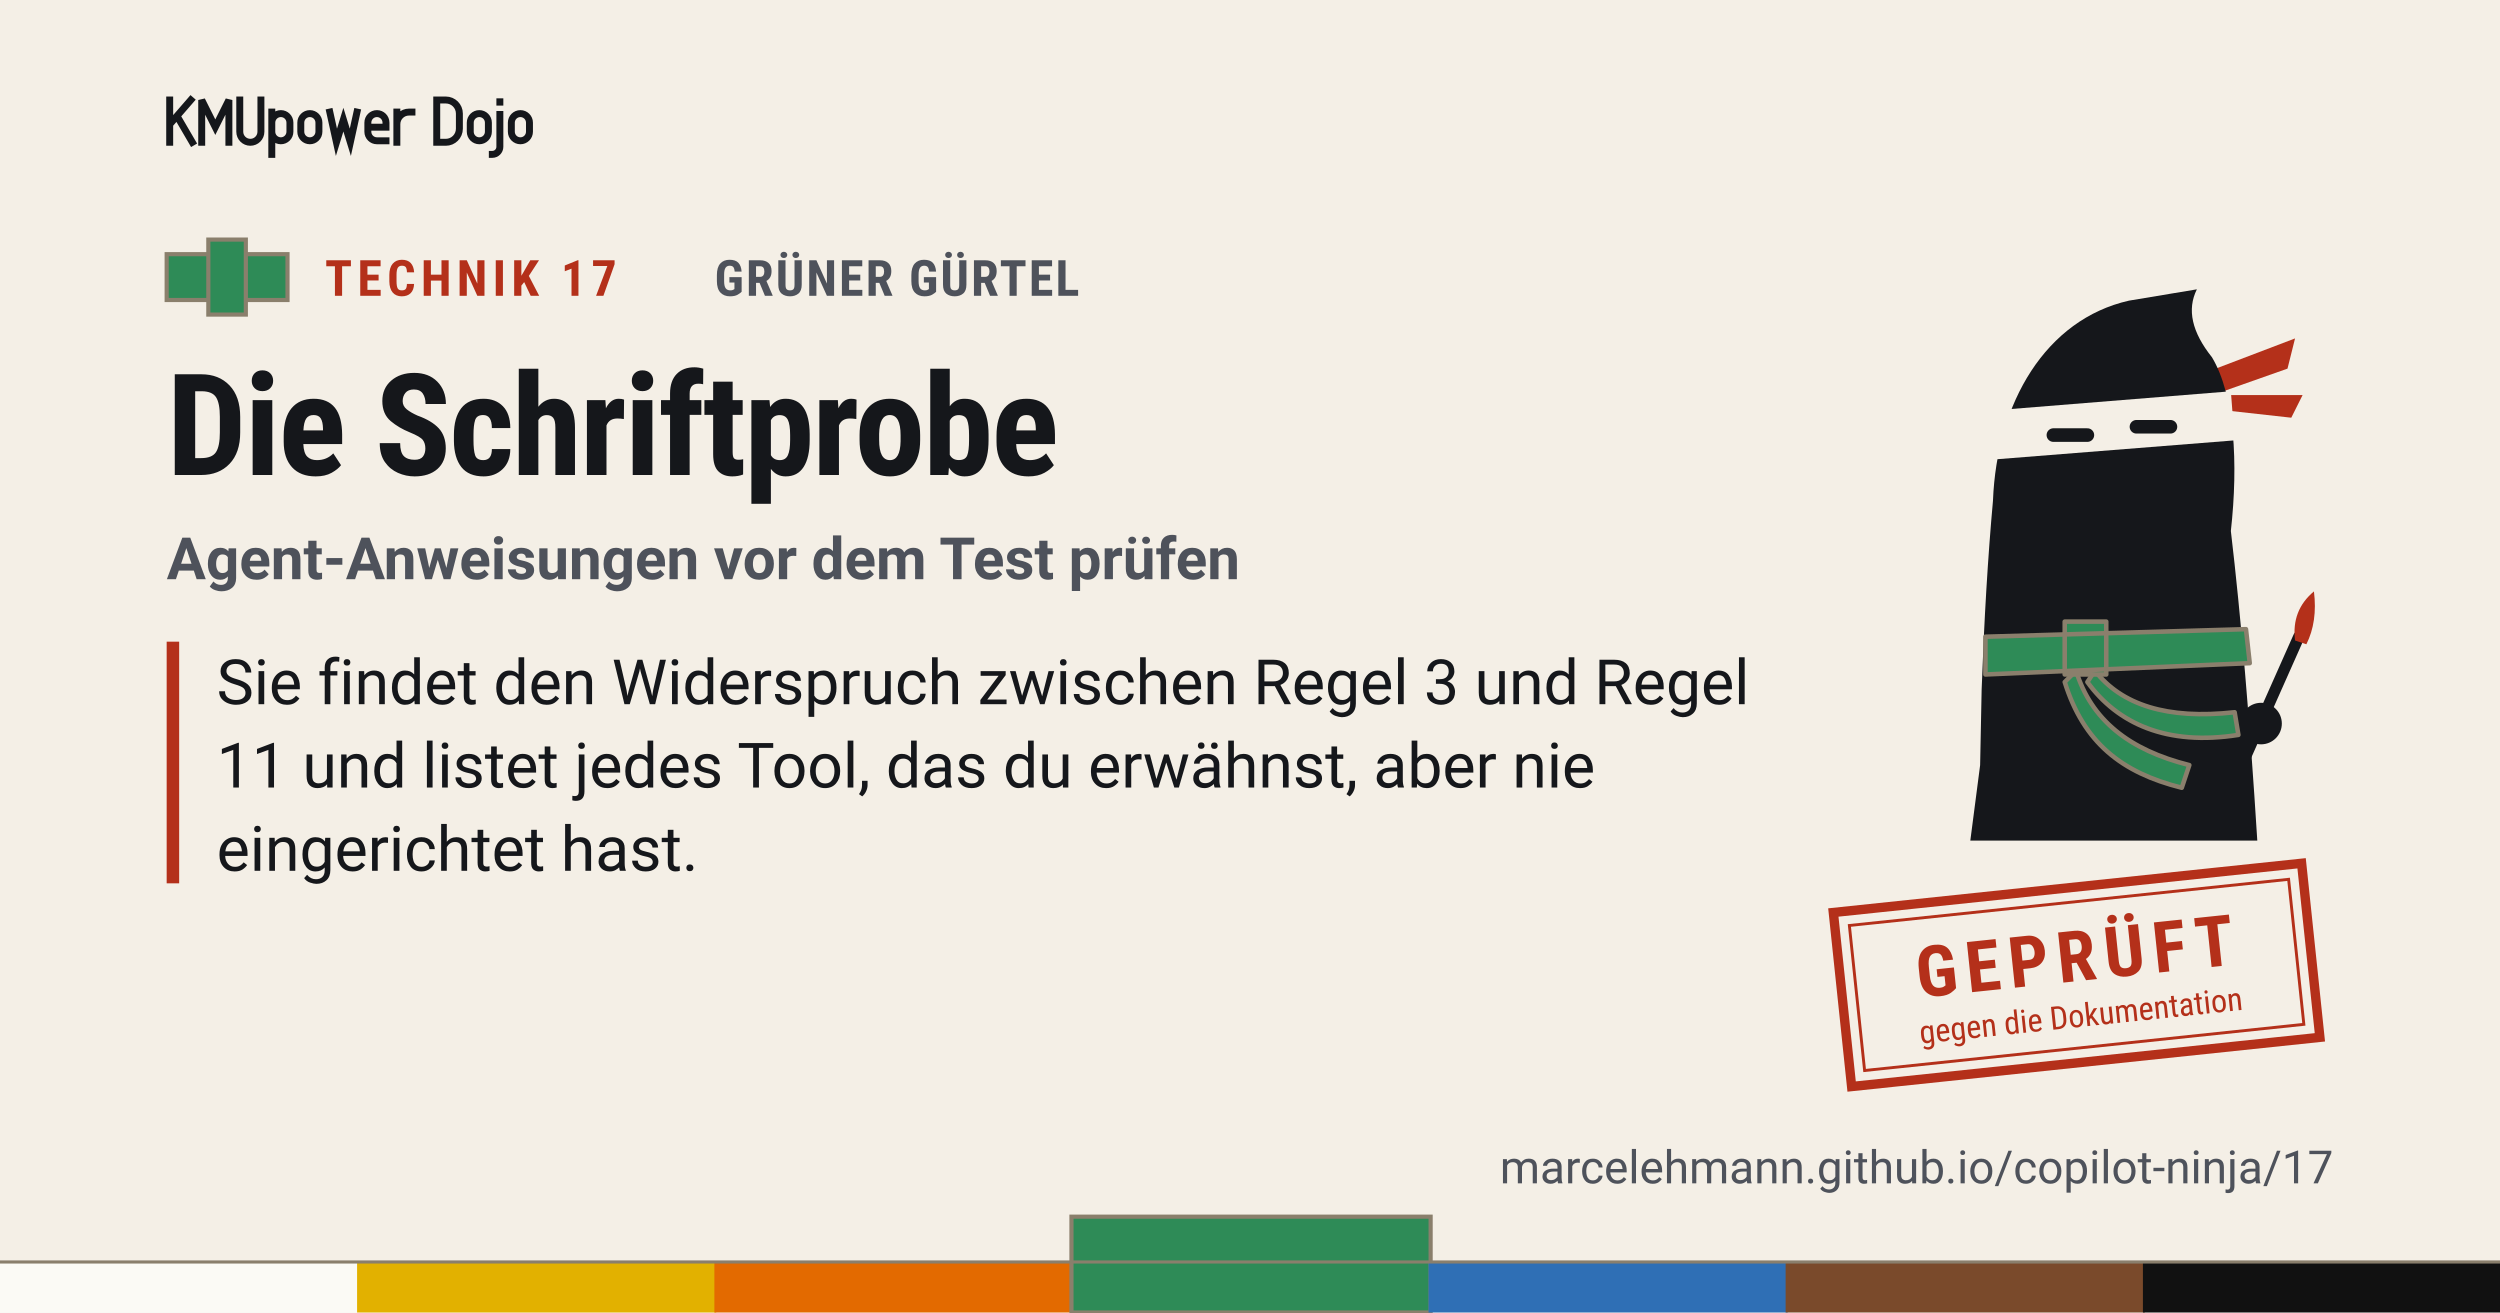
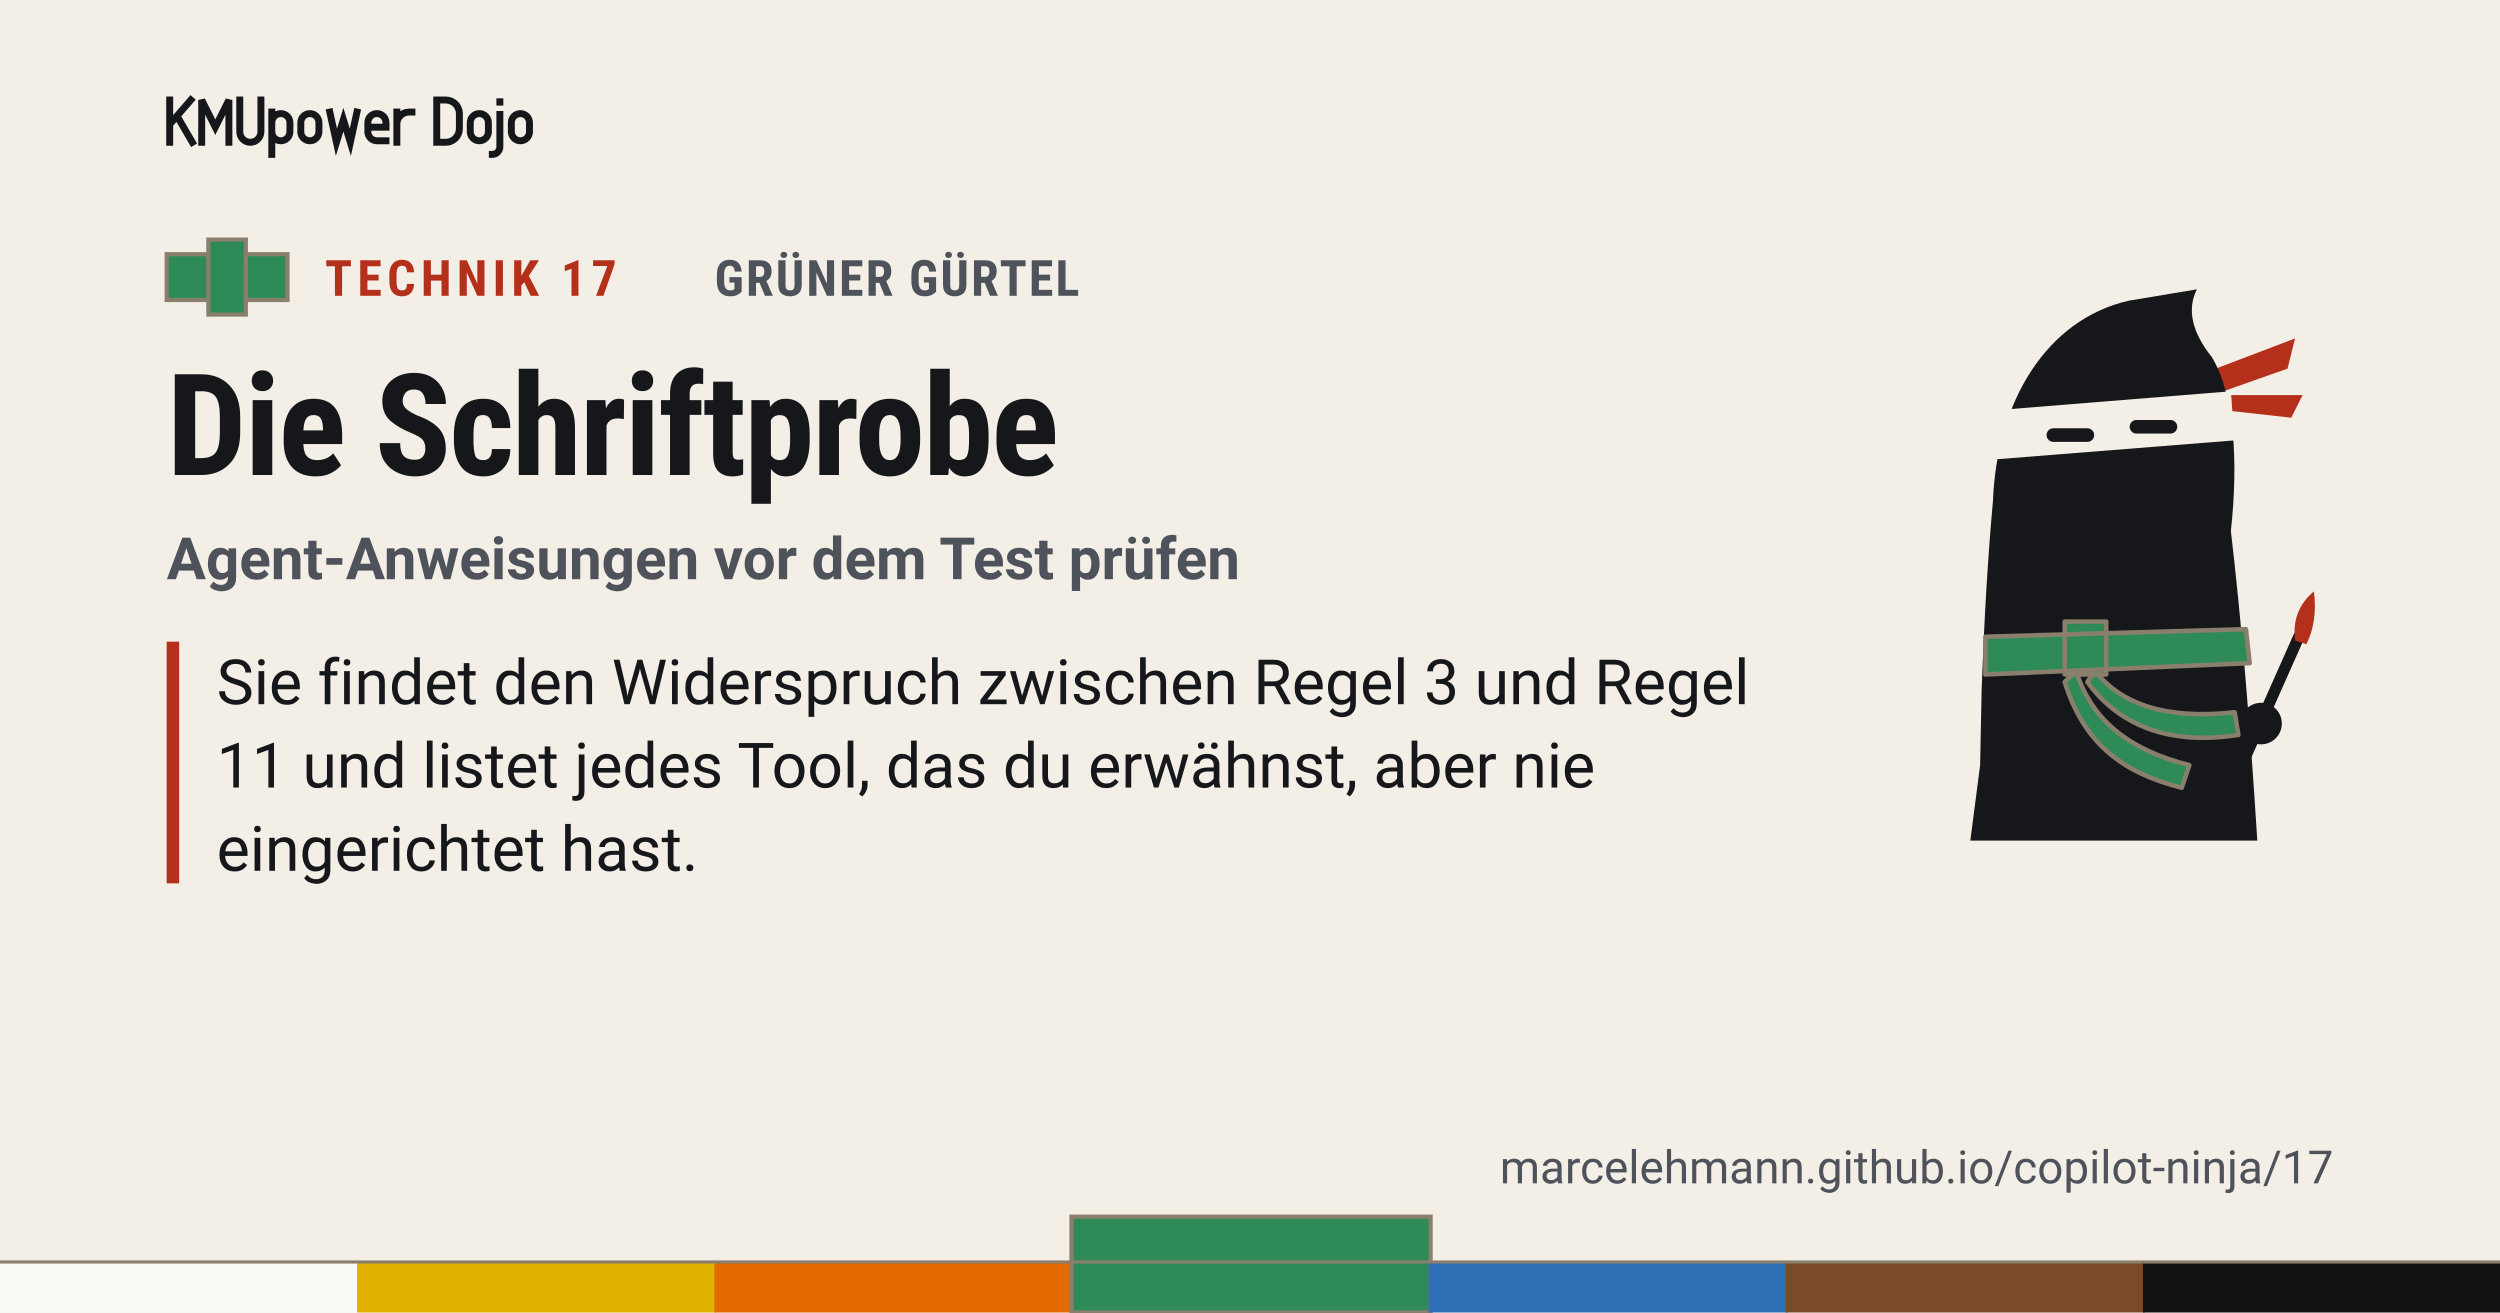
<svg xmlns="http://www.w3.org/2000/svg" width="1200" height="630" viewBox="0 0 1200 630" role="img" aria-label="Technik 17: Die Schriftprobe. Sie findet den Widerspruch zwischen Regel 3 und Regel 11 und listet jedes Tool, das du erwähnst, aber nie eingerichtet hast.">
  <rect width="1200" height="630" fill="#F4EFE6" />
  <g transform="translate(80 48) scale(1.45)" fill="none" stroke="#15171B" stroke-width="2.3" stroke-linecap="square">
    <path d="M1 0V14M8 0L1.5 7.5M3.6 5.6L8.5 14M11.6 14V0L16.1 9L20.6 0V14M24.2 0V10.5A3.5 3.5 0 0 0 31.2 10.5V0M34.8 18V4M34.8 7.5A3 3 0 0 1 40.8 7.5V10.5A3 3 0 0 1 34.8 10.5M44.4 7.5A3 3 0 0 1 50.4 7.5V10.5A3 3 0 0 1 44.4 10.5ZM54 4L56.2 14L58.5 6.5L60.8 14L63 4M66.8 9H72.6V7.5A3 3 0 0 0 66.6 7.5V10.5A3 3 0 0 0 69.6 13.5H72.6M76.2 14V4M76.2 8A4 4 0 0 1 80.2 4H81.2M89.4 0H92.4A4.5 4.5 0 0 1 96.9 4.5V9.5A4.5 4.5 0 0 1 92.4 14H89.4ZM100.5 7.5A3 3 0 0 1 106.5 7.5V10.5A3 3 0 0 1 100.5 10.5ZM110.3 4.8V15.5A2.5 2.5 0 0 1 107.8 18M110.3 0.6V0.7M114.1 7.5A3 3 0 0 1 120.1 7.5V10.5A3 3 0 0 1 114.1 10.5Z" />
  </g>
  <rect x="80" y="122" width="58" height="22" fill="#2E8B57" stroke="#8A7F6C" stroke-width="2" />
  <rect x="100" y="115" width="18" height="36" fill="#2E8B57" stroke="#8A7F6C" stroke-width="2" />
  <text x="156" y="142" font-family="Bahnschrift, 'Avenir Next Condensed', 'Roboto Condensed', 'Arial Narrow', sans-serif" font-weight="700" font-size="24" letter-spacing="2.5" fill="#B4301A">TECHNIK 17</text>
  <text x="343" y="142" font-family="Bahnschrift, 'Avenir Next Condensed', 'Roboto Condensed', 'Arial Narrow', sans-serif" font-weight="600" font-size="24" letter-spacing="1" fill="#4E525B">GRÜNER GÜRTEL</text>
  <text x="80" y="228" font-size="68" font-family="Bahnschrift, 'Avenir Next Condensed', 'Roboto Condensed', 'Arial Narrow', sans-serif" font-weight="700" fill="#15171B" letter-spacing="-1">Die Schriftprobe</text>
  <text x="80" y="278" font-size="28" font-family="'Segoe UI', system-ui, -apple-system, Roboto, Arial, sans-serif" font-weight="600" fill="#4E525B">Agent-Anweisungen vor dem Test prüfen</text>
  <rect x="80" y="308" width="6" height="116" fill="#B4301A" />
  <text x="104" y="338" font-size="30" font-family="'Segoe UI', system-ui, -apple-system, Roboto, Arial, sans-serif" fill="#15171B">Sie findet den Widerspruch zwischen Regel 3 und Regel</text>
  <text x="104" y="378" font-size="30" font-family="'Segoe UI', system-ui, -apple-system, Roboto, Arial, sans-serif" fill="#15171B">11 und listet jedes Tool, das du erwähnst, aber nie</text>
  <text x="104" y="418" font-size="30" font-family="'Segoe UI', system-ui, -apple-system, Roboto, Arial, sans-serif" fill="#15171B">eingerichtet hast.</text>
  <svg x="902" y="128" width="218" height="290" viewBox="0 0 120 160">
    <style>.t-koerper{fill:#15171B}.t-gesicht{fill:#F4EFE6}.t-augen{fill:none;stroke:#15171B;stroke-width:3.6;stroke-linecap:round}.t-band,.t-pinsel-spitze{fill:#B4301A}.t-guertel,.t-guertel-enden{fill:#2E8B57;stroke:#8A7F6C;stroke-width:1.2;stroke-linejoin:round}.t-pinsel-stiel{fill:none;stroke:#15171B;stroke-width:3;stroke-linecap:round}.t-hand{fill:#15171B}.t-rolle,.t-strich{display:none}</style>
    <g class="t-figur">
      <path class="t-band" d="M89 27l21-8-2 8-17 6zM90 34h22l-3 6-18-2z" />
      <path class="t-koerper" d="M24 152l2.6-20 .4-20q1-28 3-50c1-26 14-48 36-53l18-3q-4 8 4 18c6 10 7 28 5 46q4 34 7 82z" />
      <path class="t-gesicht" d="M31 38l62-5 1 13-63 5z" />
      <path class="t-augen" d="M46 44.6h9M68 42.4h9" />
      <g class="t-rolle">
        <path class="t-rolle-blatt" d="M30 114h60v18H30z" />
        <path class="t-rolle-zeilen" d="M38 120h40M38 126h28" />
        <path class="t-rolle-enden" d="M25 111h6v24h-6zM89 111h6v24h-6z" />
      </g>
      <path class="t-guertel-enden" d="M52 107c4 13 14 21 30 25l-2 6c-16-4-26-12-31-28zM57 107c7 9 19 13 37 11l1 6c-19 3-32-3-40-14z" />
      <path class="t-guertel" d="M28 98l69-2 1 9-70 3zM49 94h11v14H49z" />
      <g class="t-pinsel">
        <path class="t-pinsel-stiel" d="M95 134l16-36" />
        <path class="t-pinsel-spitze" d="M110 99q-1-8 5-13 1 8-2 14z" />
        <circle class="t-hand" cx="101" cy="121" r="5.5" />
      </g>
      <path class="t-strich" pathLength="1" d="M24 152l2.6-20 .4-20q1-28 3-50c1-26 14-48 36-53l18-3q-4 8 4 18c6 10 7 28 5 46q4 34 7 82z" />
    </g>
  </svg>
-   <g transform="translate(880 438) rotate(-6)">
-     <rect width="226" height="84" fill="#F4EFE6" stroke="#B4301A" stroke-width="4.5" />
-     <rect x="7" y="7" width="212" height="70" fill="none" stroke="#B4301A" stroke-width="1.4" />
-     <text x="113" y="45" text-anchor="middle" font-family="Bahnschrift, 'Avenir Next Condensed', 'Roboto Condensed', 'Arial Narrow', sans-serif" font-weight="700" font-size="34" letter-spacing="4" fill="#B4301A">GEPRÜFT</text>
-     <text x="113" y="67" text-anchor="middle" font-family="Bahnschrift, 'Avenir Next Condensed', 'Roboto Condensed', 'Arial Narrow', sans-serif" font-size="15.5" fill="#B4301A">gegen die Dokumentation</text>
-   </g>
  <text x="1120" y="568" text-anchor="end" font-family="'Segoe UI', system-ui, -apple-system, Roboto, Arial, sans-serif" font-size="22" fill="#4E525B">marcelehmann.github.io/copilot-ninja/17</text>
  <rect x="0.0" y="606" width="172.4" height="24" fill="#FBFAF5" />
  <rect x="171.4" y="606" width="172.4" height="24" fill="#E2B100" />
  <rect x="342.9" y="606" width="172.4" height="24" fill="#E36A00" />
  <rect x="514.3" y="584" width="172.4" height="46" fill="#2E8B57" stroke="#8A7F6C" stroke-width="2" />
  <rect x="685.7" y="606" width="172.4" height="24" fill="#2F6FB5" />
  <rect x="857.1" y="606" width="172.4" height="24" fill="#7A4A2B" />
  <rect x="1028.6" y="606" width="172.4" height="24" fill="#111111" />
  <rect x="0" y="605" width="1200" height="1.5" fill="#8A7F6C" />
</svg>
